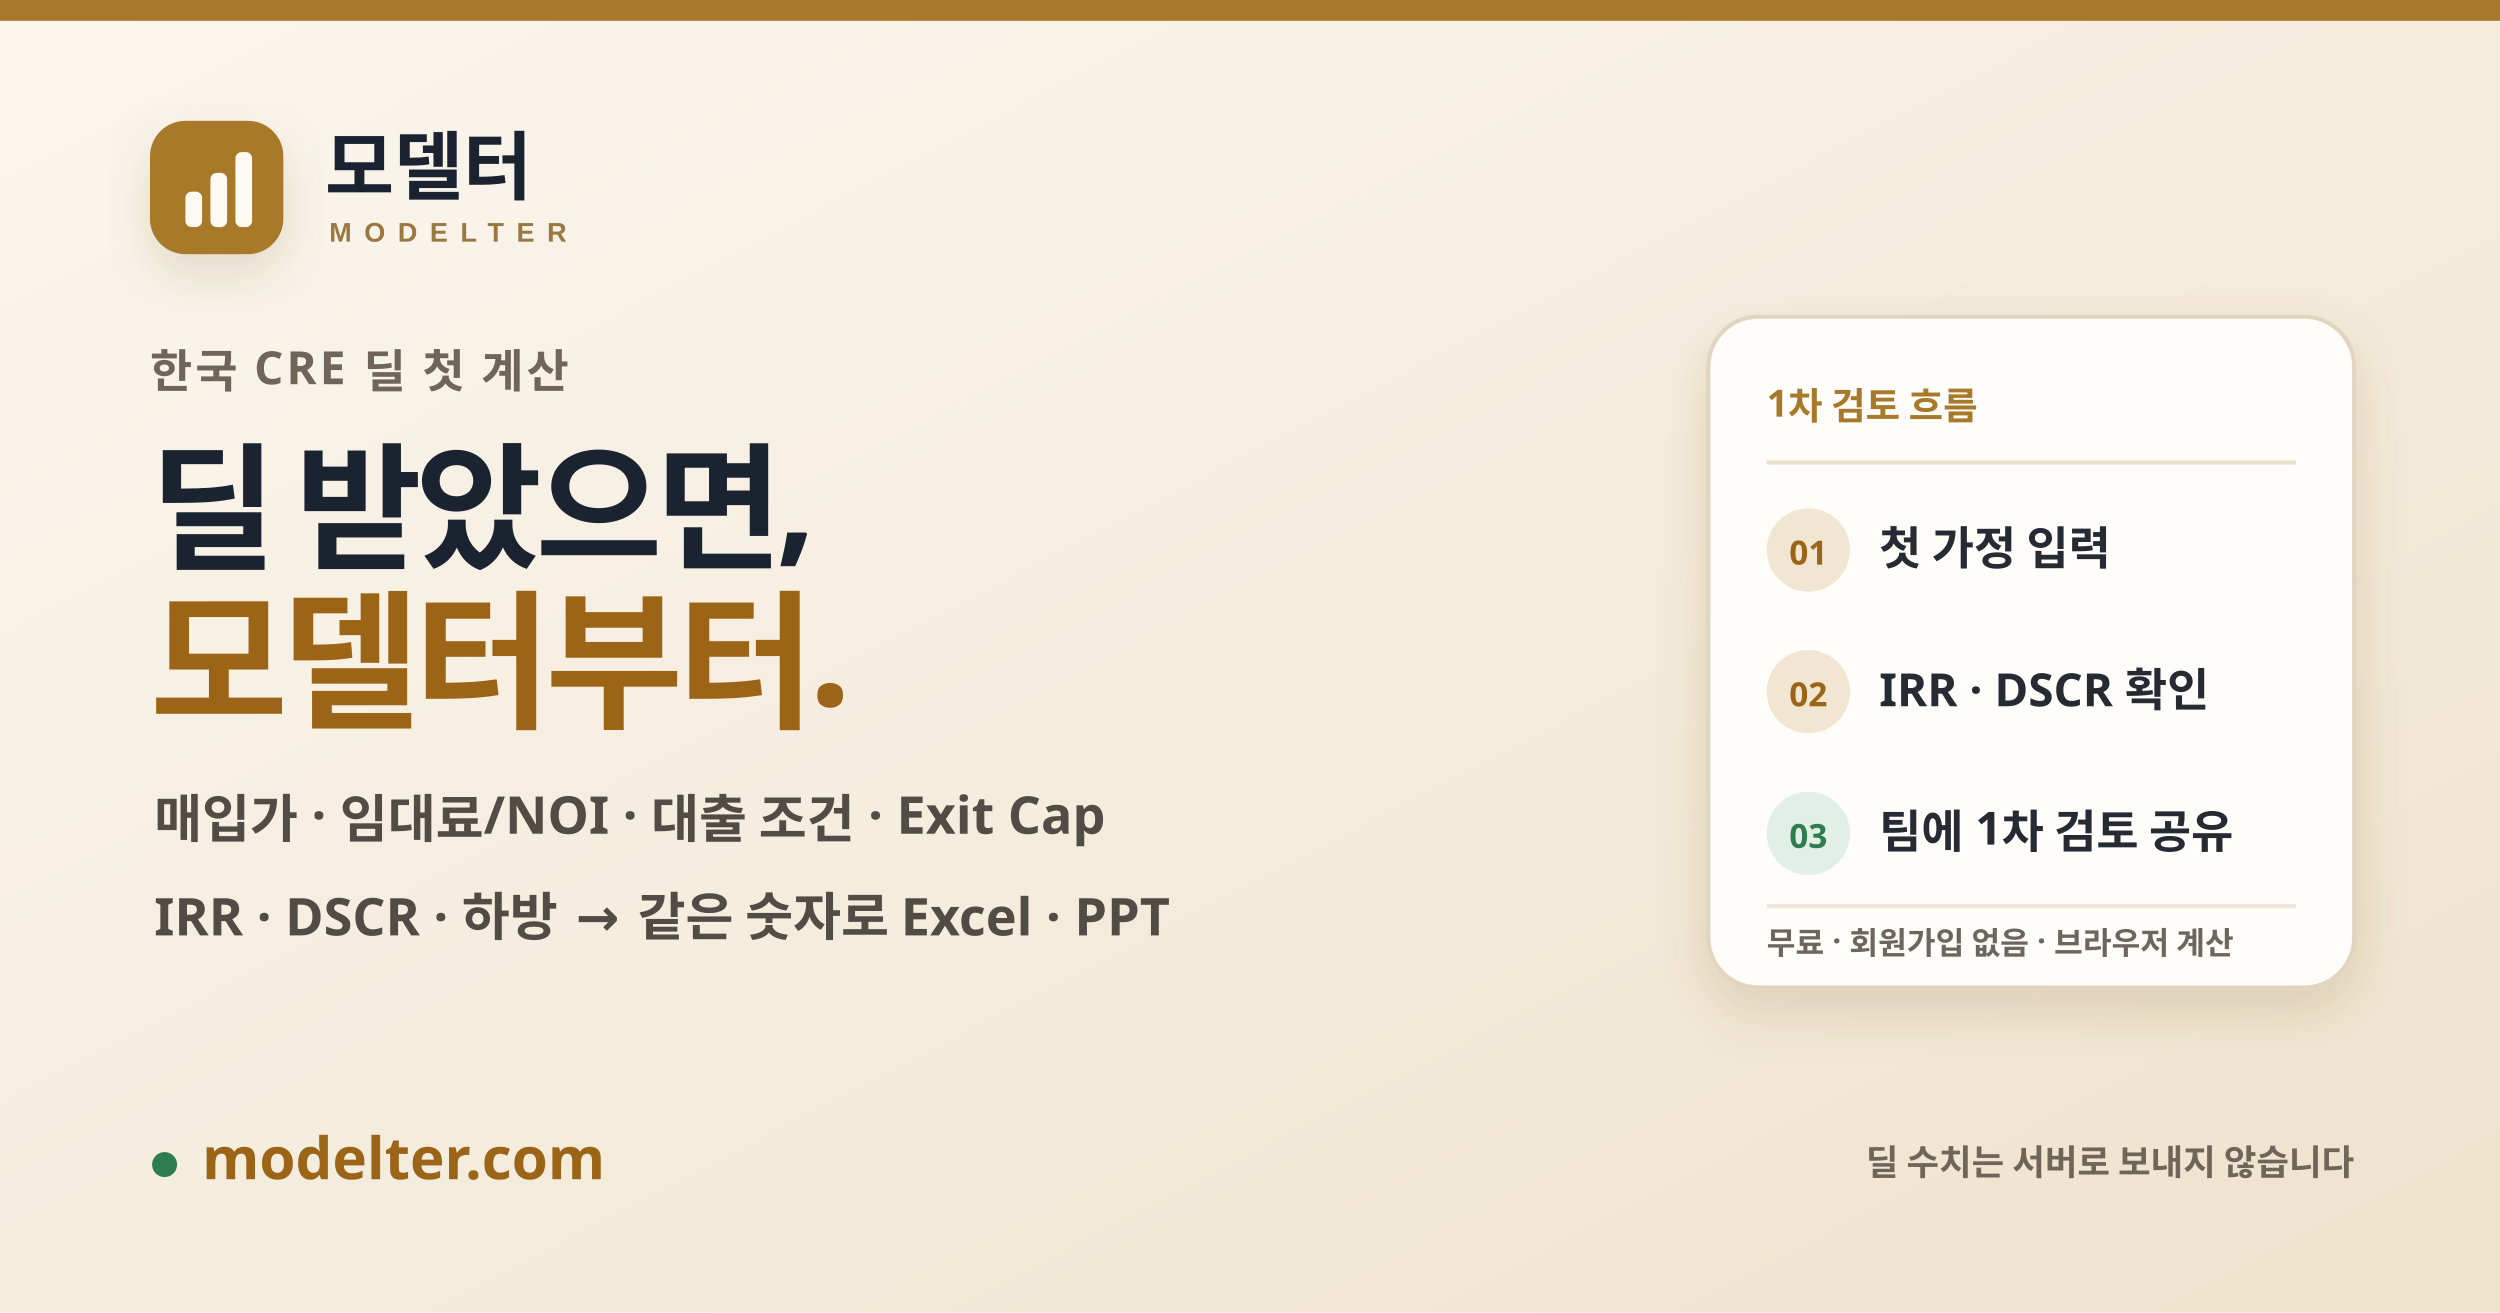
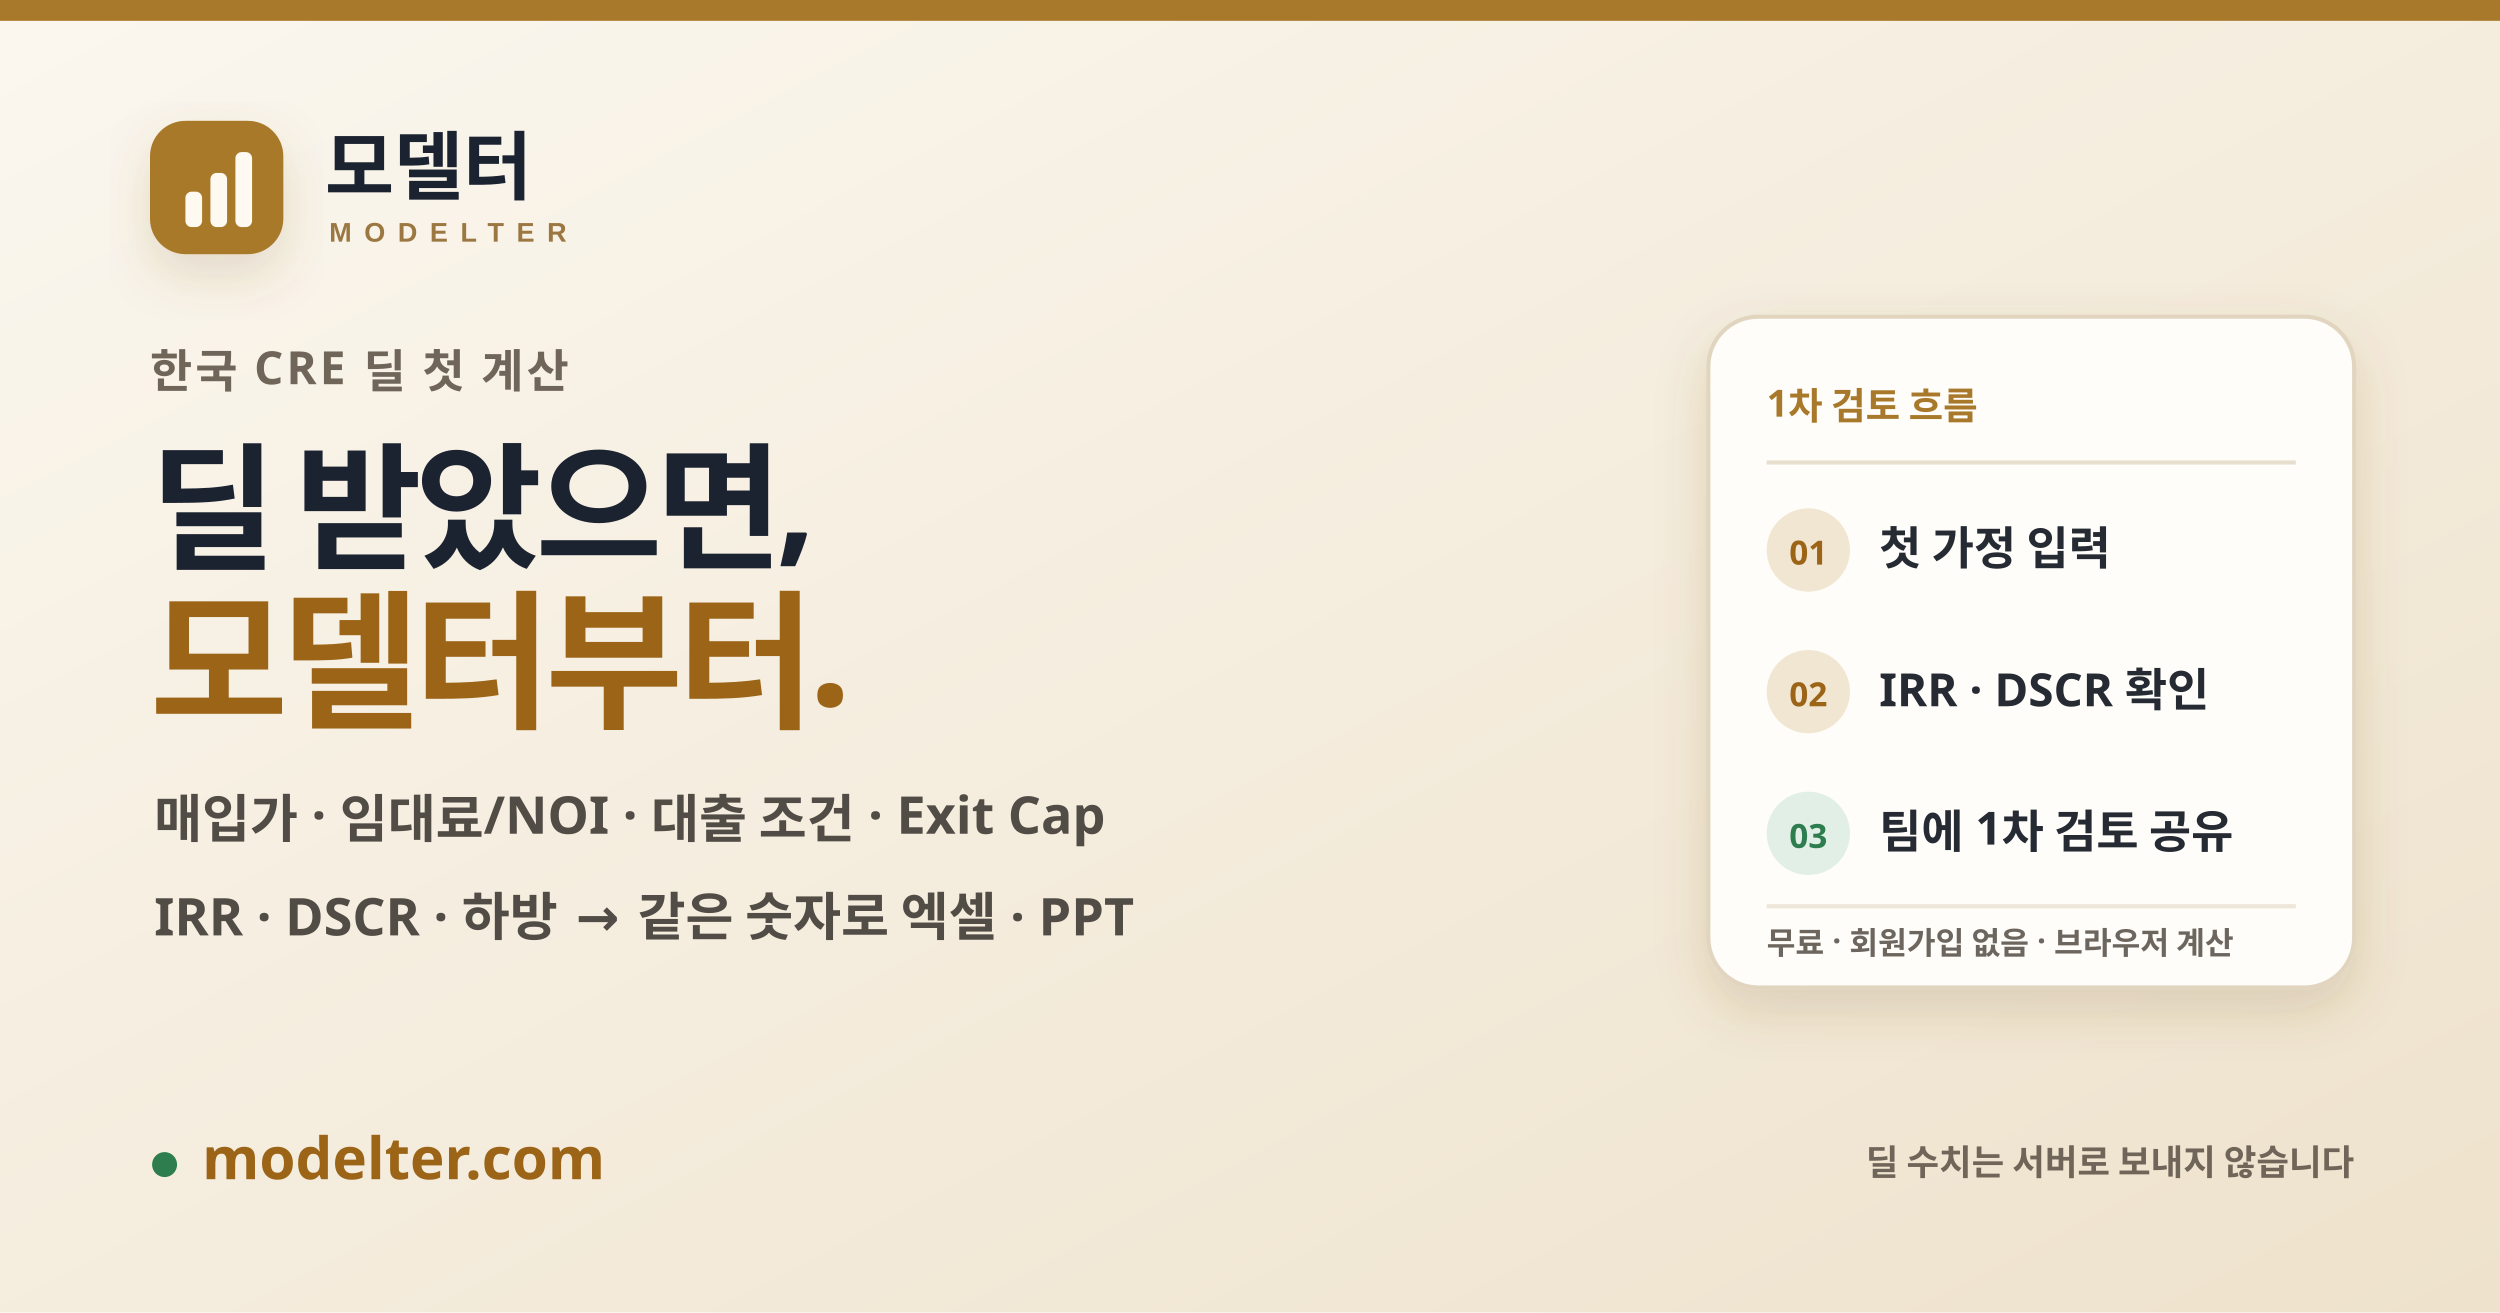
<svg xmlns="http://www.w3.org/2000/svg" width="1200" height="630" viewBox="0 0 1200 630" role="img" aria-labelledby="title desc">
  <defs>
    <linearGradient id="bg" x1="0" y1="0" x2="1" y2="1">
      <stop offset="0" stop-color="#fbf7ef" />
      <stop offset="1" stop-color="#eee2cc" />
    </linearGradient>
    <filter id="shadow" x="-30%" y="-30%" width="160%" height="180%">
      <feDropShadow dx="0" dy="10" stdDeviation="12" flood-color="#7c5a21" flood-opacity="0.18" />
    </filter>
  </defs>
  <rect width="1200" height="630" fill="url(#bg)" />
  <rect width="1200" height="10" fill="#a9792b" />
  <g transform="translate(72 58)">
    <rect width="64" height="64" rx="17" fill="#a9792b" filter="url(#shadow)" />
    <rect x="17" y="34" width="8" height="17" rx="3" fill="#fffaf1" />
    <rect x="29" y="25" width="8" height="26" rx="3" fill="#fffaf1" />
    <rect x="41" y="15" width="8" height="36" rx="3" fill="#fffaf1" />
    <text x="84" y="35" fill="#1b2230" font-family="Pretendard, Apple SD Gothic Neo, Malgun Gothic, sans-serif" font-size="36" font-weight="800">모델터</text>
    <text x="86" y="58" fill="#9b7741" font-family="Arial, sans-serif" font-size="13" font-weight="700" letter-spacing="6">MODELTER</text>
  </g>
  <g transform="translate(72 186)" font-family="Pretendard, Apple SD Gothic Neo, Malgun Gothic, sans-serif">
    <text x="0" y="0" fill="#6f6558" font-size="22" font-weight="700" letter-spacing="1.5">한국 CRE 딜 첫 계산</text>
    <text x="0" y="82" fill="#1b2230" font-size="66" font-weight="850" letter-spacing="-3">딜 받았으면,</text>
    <text x="0" y="158" fill="#9b6417" font-size="72" font-weight="850" letter-spacing="-3">모델터부터.</text>
    <text x="2" y="216" fill="#514c45" font-size="25" font-weight="550">매입가 · 임대료/NOI · 대출 조건 · Exit Cap</text>
-     <text x="2" y="263" fill="#514c45" font-size="25" font-weight="550">IRR · DSCR · 하방 → 같은 숫자로 Excel · PPT</text>
+     <text x="2" y="263" fill="#514c45" font-size="25" font-weight="550">IRR · DSCR · 하방 → 같은 숫자로 엑셀 · PPT</text>
  </g>
  <g transform="translate(820 152)" font-family="Pretendard, Apple SD Gothic Neo, Malgun Gothic, sans-serif">
    <rect width="310" height="322" rx="24" fill="#fffdf9" stroke="#e2d5bf" stroke-width="2" filter="url(#shadow)" />
    <text x="28" y="48" fill="#a9792b" font-size="18" font-weight="800">1차 검토 흐름</text>
    <line x1="28" y1="70" x2="282" y2="70" stroke="#e8dece" stroke-width="2" />
    <circle cx="48" cy="112" r="20" fill="#f1e6d2" />
    <text x="48" y="119" fill="#9b6417" text-anchor="middle" font-size="16" font-weight="800">01</text>
    <text x="82" y="119" fill="#252a33" font-size="22" font-weight="750">첫 가정 입력</text>
    <circle cx="48" cy="180" r="20" fill="#f1e6d2" />
    <text x="48" y="187" fill="#9b6417" text-anchor="middle" font-size="16" font-weight="800">02</text>
    <text x="82" y="187" fill="#252a33" font-size="22" font-weight="750">IRR · DSCR 확인</text>
    <circle cx="48" cy="248" r="20" fill="#e1efe6" />
    <text x="48" y="255" fill="#2e7d4f" text-anchor="middle" font-size="16" font-weight="800">03</text>
    <text x="82" y="255" fill="#252a33" font-size="22" font-weight="750">팀에 1차 검토 공유</text>
    <rect x="28" y="282" width="254" height="2" fill="#eee6d9" />
    <text x="28" y="306" fill="#6c665e" font-size="15" font-weight="650">무료 · 회원가입 없음 · 브라우저 계산</text>
  </g>
  <g transform="translate(72 566)" font-family="Pretendard, Apple SD Gothic Neo, Malgun Gothic, sans-serif">
    <circle cx="7" cy="-7" r="6" fill="#2e7d4f" />
    <text x="25" y="0" fill="#9b6417" font-size="28" font-weight="850">modelter.com</text>
    <text x="1058" y="-2" fill="#6f6558" text-anchor="end" font-size="17" font-weight="650">딜 수치는 서버로 보내지 않습니다</text>
  </g>
</svg>
